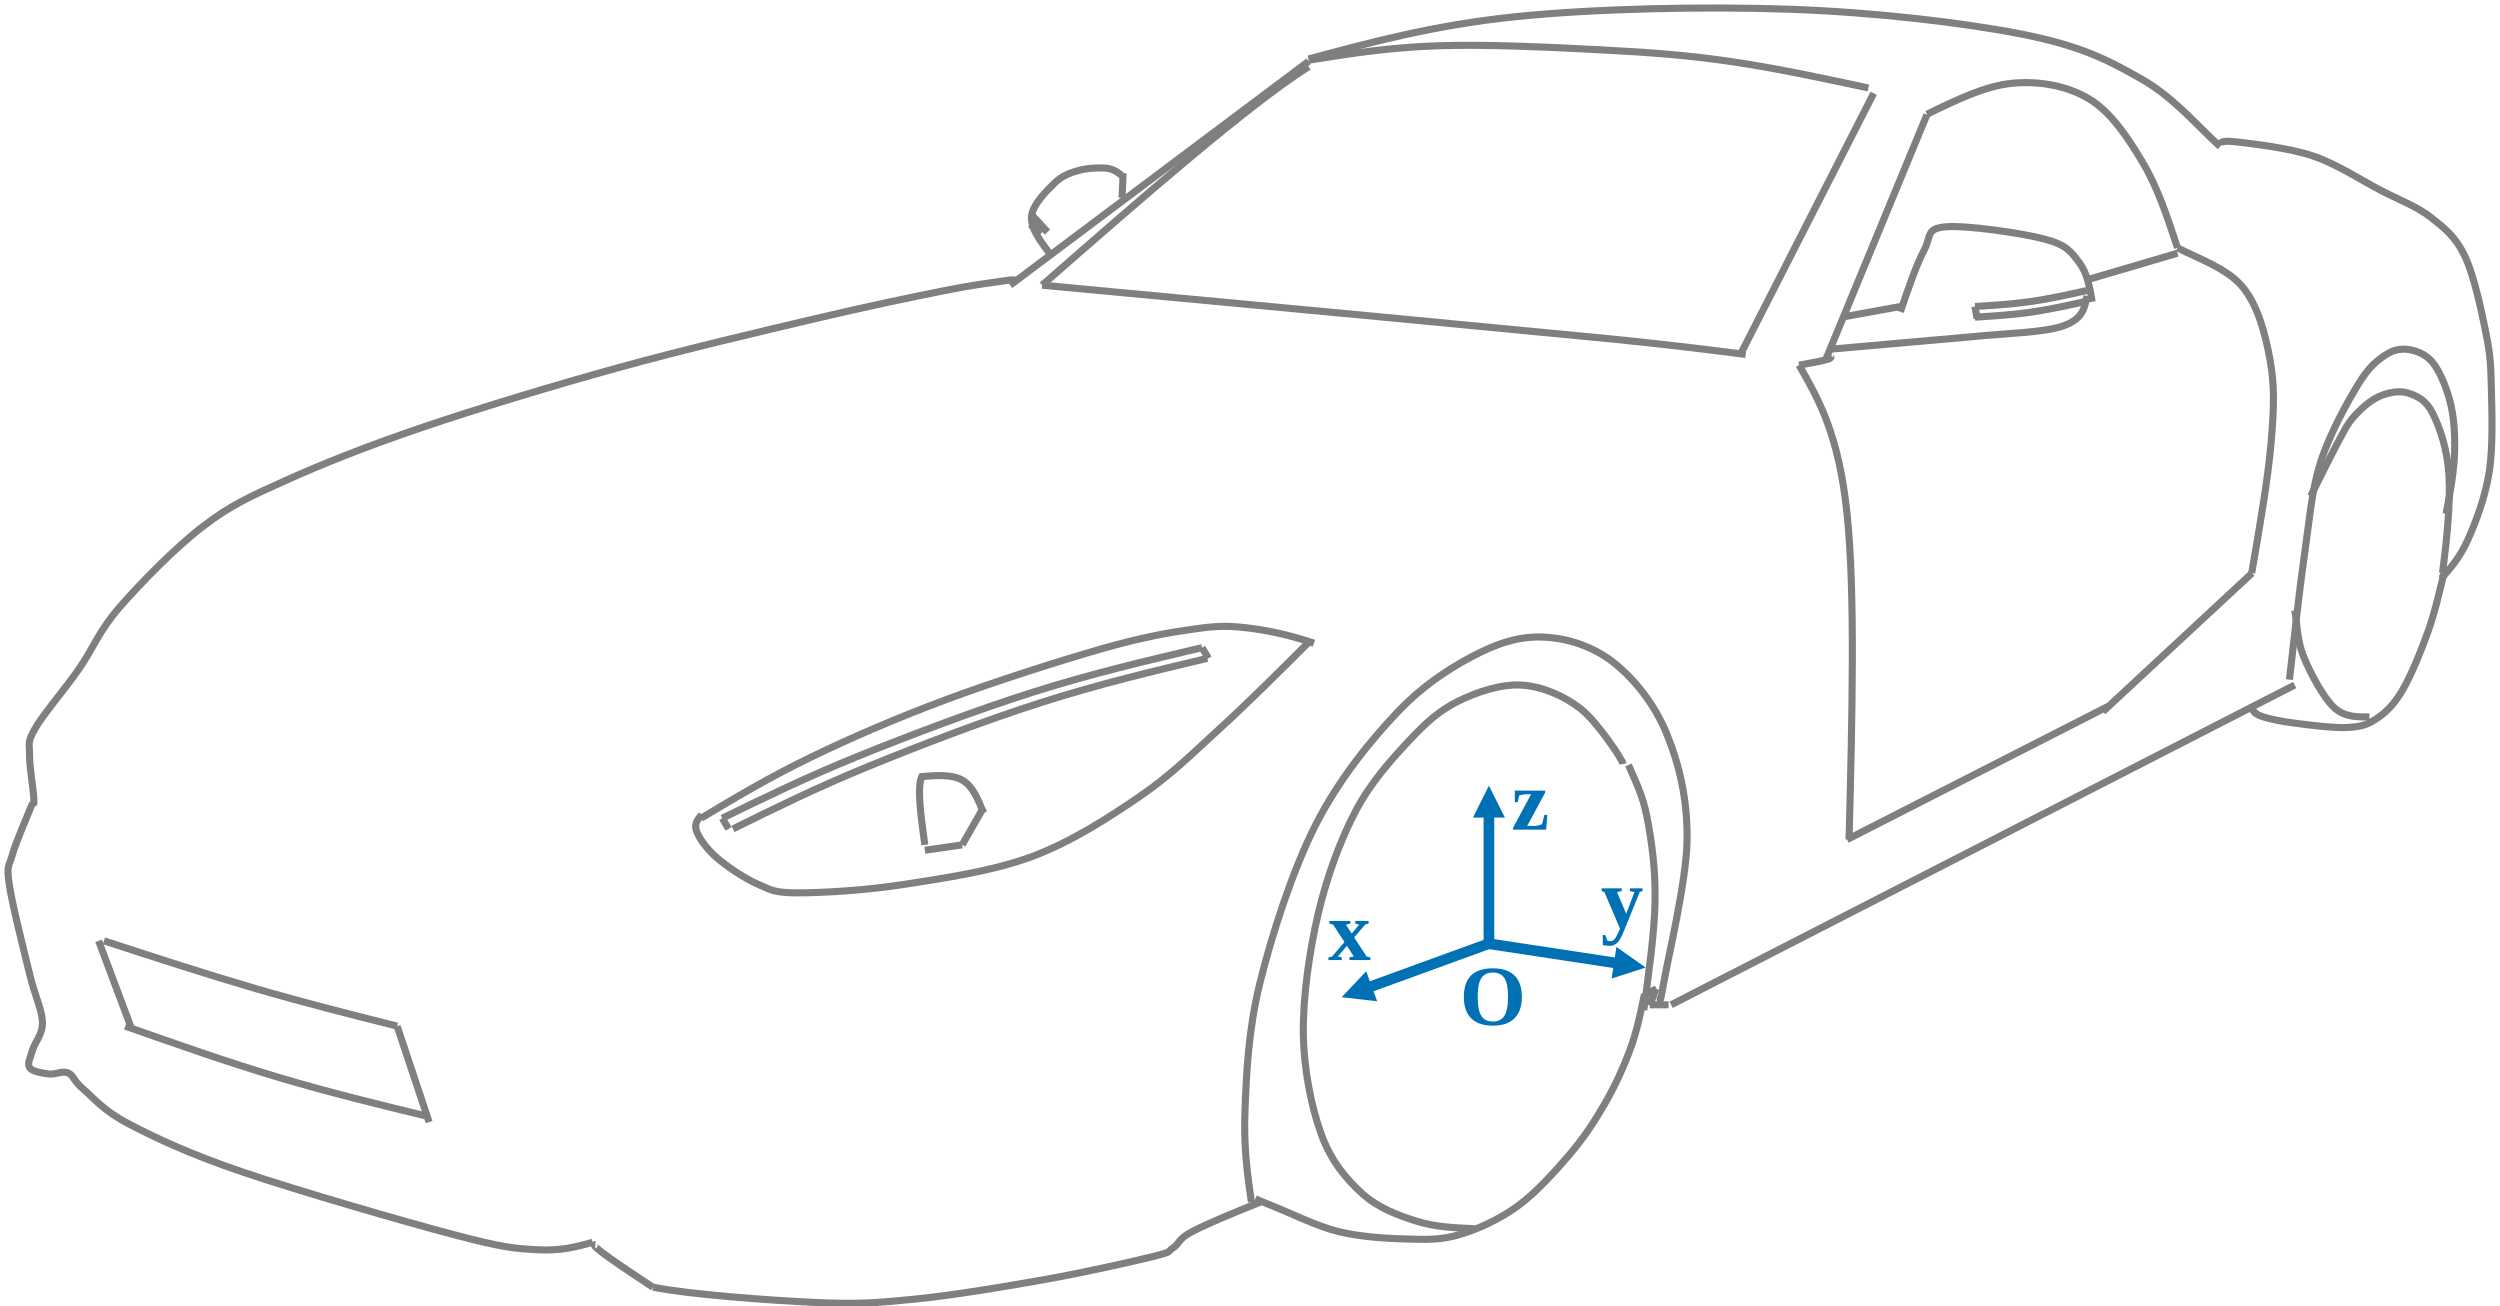
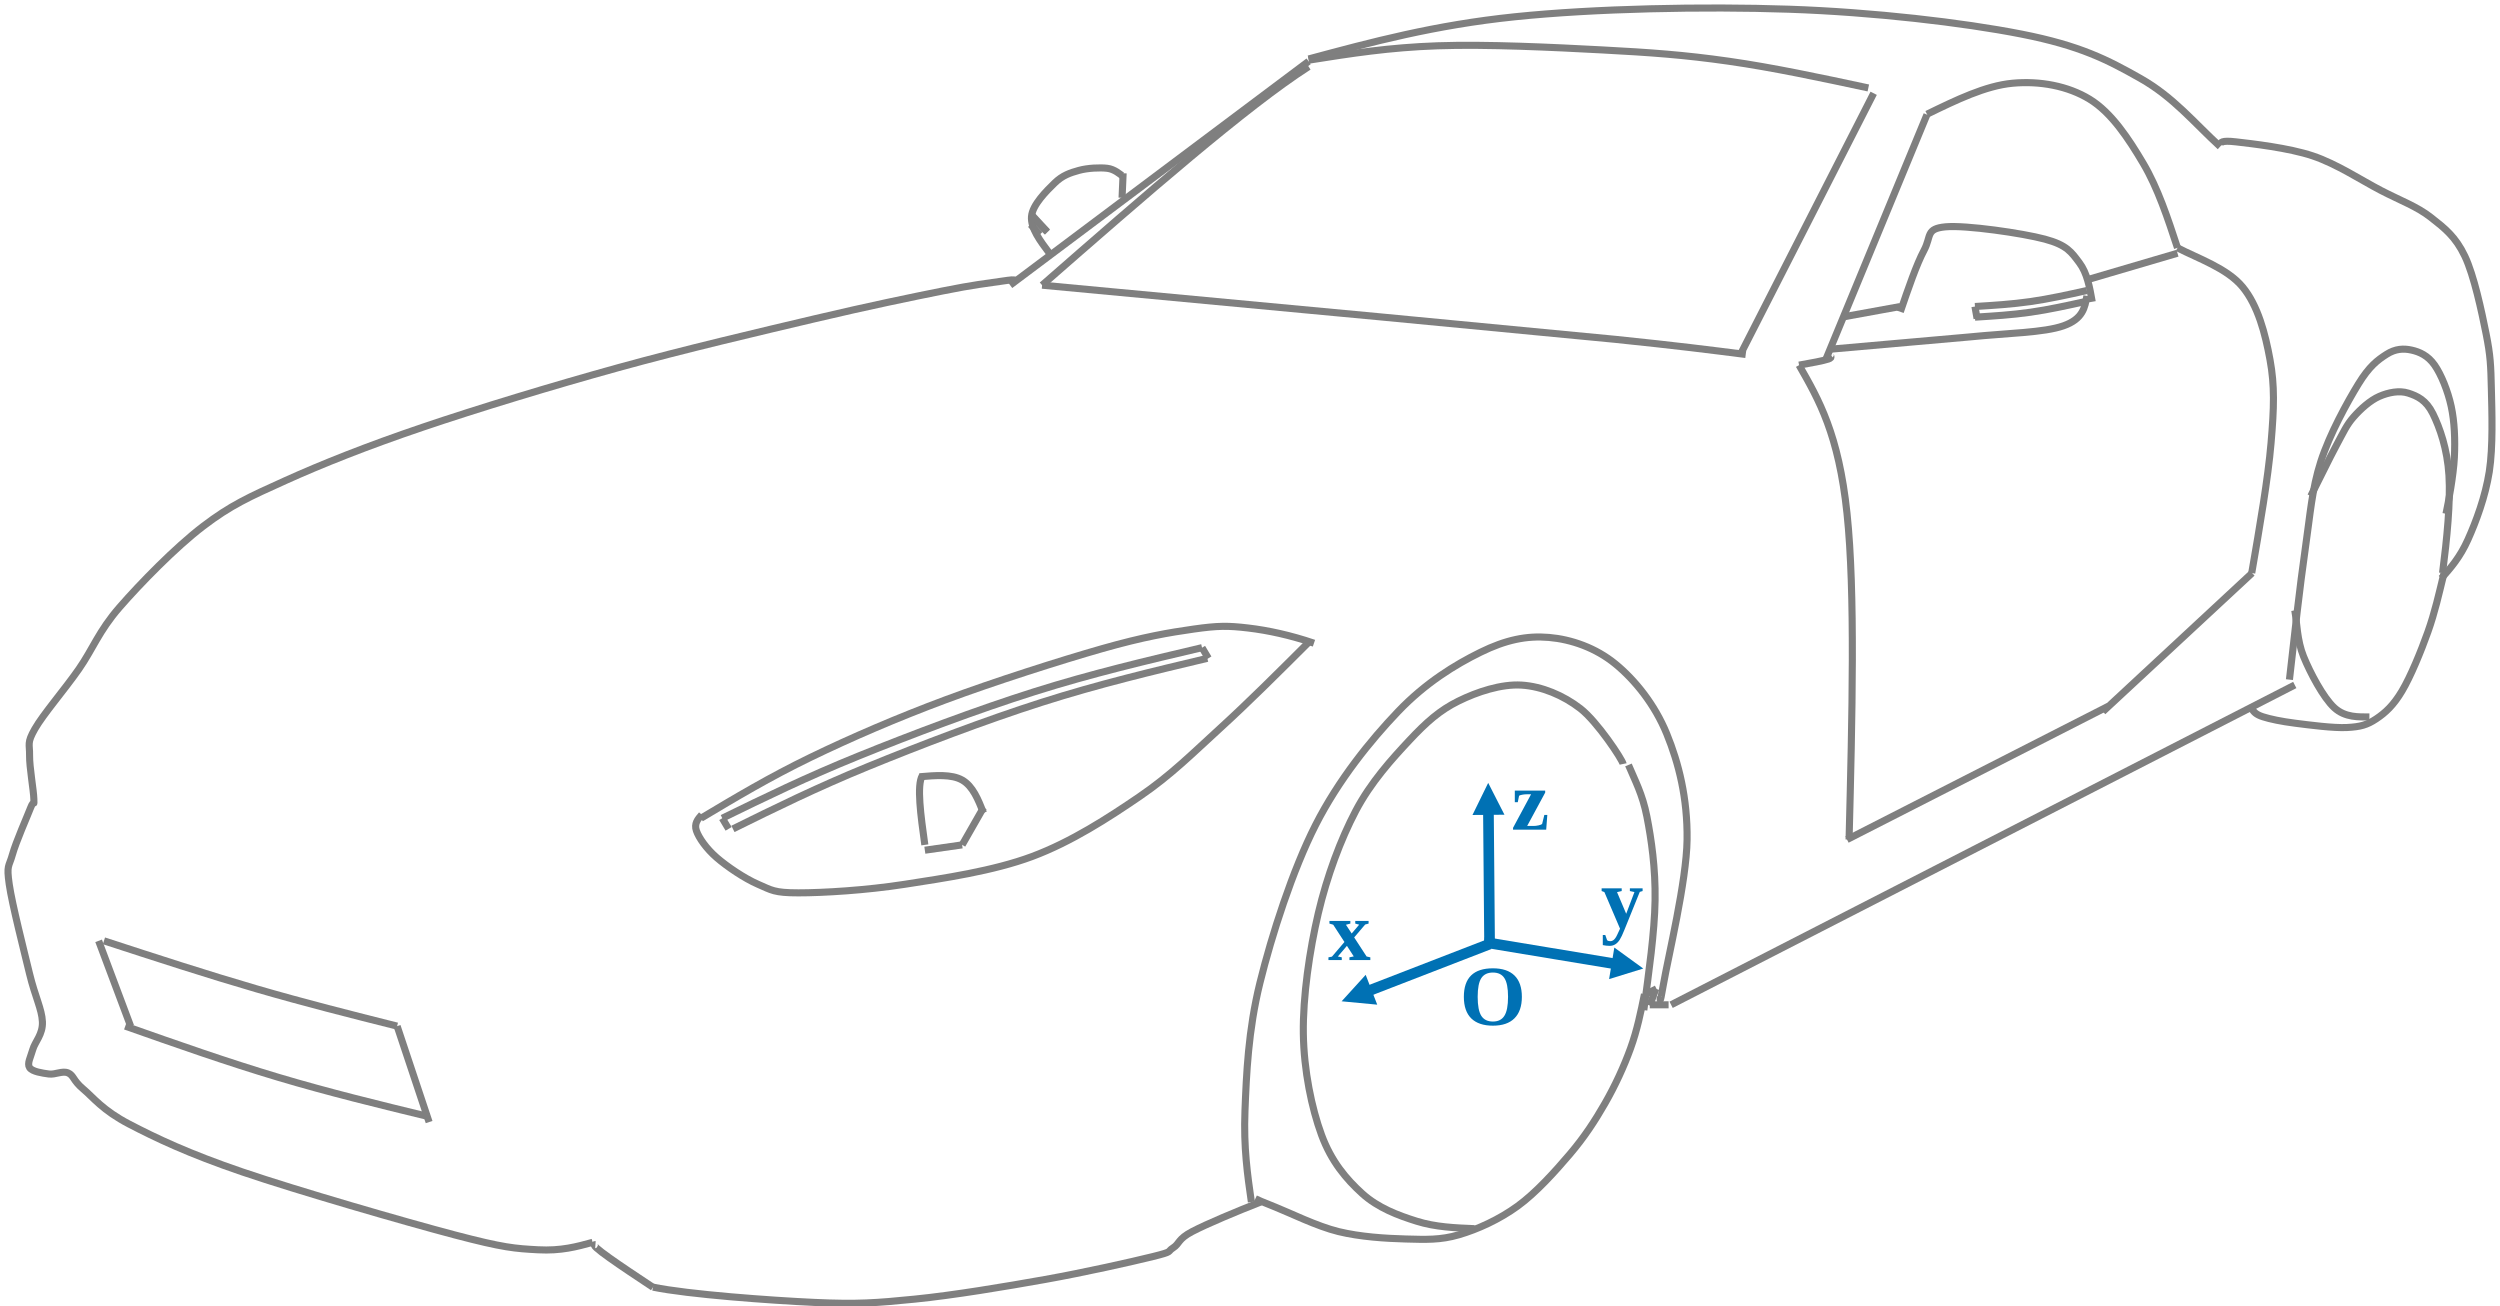
<svg xmlns="http://www.w3.org/2000/svg" width="100%" height="100%" viewBox="0 0 469 245" version="1.1" xml:space="preserve" style="fill-rule:evenodd;clip-rule:evenodd;stroke-miterlimit:8;">
  <g transform="matrix(1,0,0,1,-540,-350)">
    <path d="M651.178,583.061C648.216,583.877 645.253,584.693 640.936,584.46C636.618,584.227 634.51,584.093 625.272,581.662C616.035,579.23 595.685,573.334 585.511,569.87C575.336,566.405 569.211,563.474 564.224,560.876C559.237,558.277 557.497,555.879 555.589,554.28C553.681,552.681 553.849,551.749 552.778,551.282C551.706,550.816 550.368,551.649 549.163,551.482C547.958,551.316 546.05,551.049 545.548,550.283C545.046,549.517 545.749,548.318 546.151,546.885C546.552,545.453 548.058,544.054 547.958,541.689C547.858,539.324 546.586,536.992 545.548,532.695C544.511,528.398 542.268,519.637 541.733,515.906C541.197,512.175 541.666,512.708 542.335,510.31C543.004,507.912 545.08,503.248 545.749,501.516C546.418,499.784 546.385,501.549 546.351,499.917C546.318,498.285 545.515,493.921 545.548,491.723C545.582,489.524 545.013,489.424 546.552,486.726C548.092,484.028 552.142,479.331 554.786,475.534C557.43,471.736 558.534,468.405 562.417,463.942C566.299,459.478 572.893,452.716 578.08,448.752C583.268,444.788 586.682,443.256 593.543,440.158C600.404,437.06 608.839,433.695 619.248,430.165C629.657,426.634 643.714,422.37 655.997,418.972C668.28,415.574 682.806,412.177 692.947,409.778C703.089,407.38 711.054,405.748 716.845,404.582C722.635,403.416 725.413,403.116 727.689,402.783C729.965,402.45 730.065,402.45 730.5,402.583" style="fill:none;stroke:rgb(127,127,127);stroke-width:1.33px;" />
    <path d="M776.5,575.5C772.126,577.206 766.416,579.594 763.678,581.027C760.939,582.46 761.307,583.313 760.071,584.097C758.836,584.882 760.272,584.745 756.265,585.735C752.258,586.724 743.476,588.703 736.029,590.033C728.583,591.364 718.799,593.001 711.586,593.718C704.374,594.434 700.934,594.707 692.753,594.332C684.572,593.957 669.078,592.831 662.5,591.466" style="fill:none;stroke:rgb(127,127,127);stroke-width:1.33px;" />
    <path d="M662.5,591.5C656.401,587.448 650.303,583.397 651.703,583.502" style="fill:none;stroke:rgb(127,127,127);stroke-width:1.33px;" />
    <path d="M848.5,536.5C847.817,539.864 847.133,543.228 845.9,546.641C844.667,550.055 843,553.667 841.1,556.981C839.2,560.295 837.233,563.311 834.5,566.526C831.767,569.74 828.167,573.751 824.7,576.269C821.233,578.788 817.2,580.611 813.7,581.638C810.2,582.666 807.467,582.533 803.7,582.434C799.933,582.334 795.167,582.036 791.1,581.042C787.033,580.047 781.9,577.495 779.3,576.468C776.7,575.441 776.1,575.159 775.5,574.877" style="fill:none;stroke:rgb(127,127,127);stroke-width:1.33px;" />
    <path d="M853.5,538.5L970.5,478.5" style="fill:none;stroke:rgb(127,127,127);stroke-width:1.33px;" />
    <g transform="matrix(1,0,0,-1,848.5,536.64)">
      <path d="M0,0L2.26,1.14" style="fill:none;stroke:rgb(127,127,127);stroke-width:1.33px;" />
    </g>
    <g transform="matrix(-1,-8.74228e-08,-8.74228e-08,1,853.03,538.5)">
      <path d="M0,0L3.53,0" style="fill:none;stroke:rgb(127,127,127);stroke-width:1.33px;" />
    </g>
    <g transform="matrix(1,0,0,-1,849.5,538.64)">
      <path d="M0,0L1.13,3.14" style="fill:none;stroke:rgb(127,127,127);stroke-width:1.33px;" />
    </g>
    <path d="M998.5,457.5C997.556,461.374 996.781,464.879 995.466,468.569C994.152,472.259 992.23,476.921 990.612,479.638C988.994,482.355 987.478,483.73 985.758,484.871C984.039,486.011 982.826,486.347 980.298,486.481C977.77,486.615 973.219,486.011 970.59,485.676C967.961,485.34 965.871,484.904 964.523,484.468C963.174,484.032 962.837,483.546 962.5,483.06" style="fill:none;stroke:rgb(127,127,127);stroke-width:1.33px;" />
    <path d="M998.006,458.5C999.752,456.529 1001.5,454.557 1002.99,451.221C1004.49,447.885 1006.25,443.201 1006.99,438.483C1007.72,433.766 1007.48,427.228 1007.38,422.915C1007.28,418.602 1007.22,416.748 1006.39,412.603C1005.56,408.459 1004.13,401.685 1002.4,398.046C1000.67,394.407 998.638,392.823 996.01,390.767C993.383,388.712 990.323,387.633 986.632,385.712C982.94,383.792 978.384,380.759 973.861,379.242C969.338,377.726 962.387,376.951 959.493,376.614C956.6,376.277 956.55,376.749 956.5,377.221" style="fill:none;stroke:rgb(127,127,127);stroke-width:1.33px;" />
    <path d="M736.869,397.5C735.108,395.157 733.346,392.814 733.511,390.618C733.675,388.423 736.375,385.769 737.857,384.327C739.338,382.885 740.754,382.426 742.401,381.967C744.047,381.509 746.384,381.41 747.734,381.574C749.084,381.738 750.105,382.688 750.5,382.95" style="fill:none;stroke:rgb(127,127,127);stroke-width:1.33px;" />
    <path d="M816.61,580.5C812.948,580.35 809.286,580.2 805.774,579.1C802.263,578.001 798.518,576.601 795.541,573.902C792.565,571.202 789.756,567.903 787.917,562.904C786.077,557.905 784.606,550.84 784.506,543.909C784.405,536.977 785.676,528.279 787.315,521.314C788.953,514.349 791.495,507.517 794.337,502.118C797.18,496.72 801.16,492.354 804.37,488.922C807.58,485.489 810.088,483.256 813.6,481.523C817.111,479.79 821.626,478.291 825.438,478.524C829.251,478.757 833.297,480.457 836.474,482.923C839.651,485.389 844.316,492.437 844.5,493.321" style="fill:none;stroke:rgb(127,127,127);stroke-width:1.33px;" />
    <path d="M848.38,539.5C849.324,532.304 850.396,524.974 850.492,518.921C850.588,512.868 849.788,507.421 848.956,503.184C848.124,498.947 846.716,496.409 845.5,493.5" style="fill:none;stroke:rgb(127,127,127);stroke-width:1.33px;" />
    <path d="M774.761,575.5C774.025,570.383 773.289,565.266 773.556,558.41C773.824,551.554 774.159,543.307 776.368,534.365C778.577,525.423 782.493,513.235 786.811,504.756C791.128,496.277 797.119,488.891 802.274,483.493C807.428,478.094 813.018,474.683 817.737,472.365C822.456,470.046 826.372,469.218 830.59,469.582C834.807,469.947 839.359,471.537 843.041,474.55C846.722,477.564 850.438,482.168 852.68,487.666C854.923,493.164 856.596,499.722 856.496,507.538C856.396,515.354 852.915,529.662 852.078,534.564C851.241,539.466 851.475,536.948 851.475,536.948" style="fill:none;stroke:rgb(127,127,127);stroke-width:1.33px;" />
    <path d="M984.5,484.5C982.544,484.484 979.971,484.66 977.912,482.769C975.853,480.878 973.382,476.199 972.147,473.154C970.912,470.109 970.912,466.744 970.5,464.5" style="fill:none;stroke:rgb(127,127,127);stroke-width:1.33px;" />
    <path d="M969.5,477.5C970.479,468.742 971.458,459.984 972.437,453.17C973.416,446.356 973.71,441.802 975.374,436.617C977.038,431.432 980.367,425.416 982.423,422.059C984.479,418.702 986.045,417.539 987.709,416.475C989.373,415.411 990.907,415.345 992.408,415.677C993.909,416.01 995.476,416.708 996.716,418.469C997.956,420.231 999.228,423.355 999.848,426.247C1000.47,429.139 1000.6,432.463 1000.44,435.82C1000.27,439.177 999.343,444.179 998.869,446.389" style="fill:none;stroke:rgb(127,127,127);stroke-width:1.33px;" />
    <path d="M998.221,457.5C999.058,450.96 999.728,444.183 999.427,439.201C999.125,434.22 997.685,430.188 996.412,427.612C995.139,425.037 993.464,424.291 991.789,423.749C990.115,423.207 988.071,423.614 986.363,424.359C984.655,425.105 982.879,426.697 981.539,428.222C980.199,429.747 979.664,431.035 978.324,433.508C976.984,435.982 974.639,440.845 973.5,443.064" style="fill:none;stroke:rgb(127,127,127);stroke-width:1.33px;" />
    <path d="M886.5,507.5L935.5,482.5" style="fill:none;stroke:rgb(127,127,127);stroke-width:1.33px;" />
    <path d="M934.5,483.5L962.5,457.5" style="fill:none;stroke:rgb(127,127,127);stroke-width:1.33px;" />
    <path d="M962.423,457.5C963.949,448.654 965.475,439.807 966.047,433.14C966.619,426.472 966.746,422.379 965.856,417.494C964.966,412.608 963.599,407.327 960.707,403.828C957.814,400.329 952.362,398.497 948.5,396.5" style="fill:none;stroke:rgb(127,127,127);stroke-width:1.33px;" />
    <path d="M948.5,396.5C946.659,390.901 944.818,385.302 942.073,380.656C939.328,376.01 936.114,371.129 932.03,368.622C927.946,366.115 922.657,365.146 917.568,365.614C912.48,366.082 906.99,368.756 901.5,371.43" style="fill:none;stroke:rgb(127,127,127);stroke-width:1.33px;" />
    <path d="M882.5,417.5L901.5,371.5" style="fill:none;stroke:rgb(127,127,127);stroke-width:1.33px;" />
    <path d="M883.5,415.5L909.5,413.208C916.767,412.479 923.433,412.41 927.1,411.125C930.767,409.84 931.133,407.67 931.5,405.5" style="fill:none;stroke:rgb(127,127,127);stroke-width:1.33px;" />
    <path d="M896.5,408.5C898.017,404.058 899.534,399.616 900.95,396.958C902.365,394.299 901.219,392.9 904.994,392.551C908.77,392.201 919.421,393.74 923.601,394.859C927.781,395.978 928.59,397.307 930.073,399.266C931.556,401.225 932.028,403.918 932.5,406.611" style="fill:none;stroke:rgb(127,127,127);stroke-width:1.33px;" />
    <path d="M931.5,402.5L948.5,397.5" style="fill:none;stroke:rgb(127,127,127);stroke-width:1.33px;" />
    <path d="M735.5,403.5C754.7,386.717 773.9,369.933 785.5,362.5" style="fill:none;stroke:rgb(127,127,127);stroke-width:1.33px;" />
    <path d="M785.5,361.291C793.517,360.021 800.533,358.911 809.7,358.59C818.867,358.268 831.4,358.879 840.5,359.361C849.6,359.844 855.967,360.294 864.3,361.484C872.633,362.673 881.567,364.587 890.5,366.5" style="fill:none;stroke:rgb(127,127,127);stroke-width:1.33px;" />
    <path d="M866.5,416.5L891.5,367.5" style="fill:none;stroke:rgb(127,127,127);stroke-width:1.33px;" />
    <path d="M729.5,403.5L785.5,361.5" style="fill:none;stroke:rgb(127,127,127);stroke-width:1.33px;" />
    <path d="M956.5,377.5C951.634,373.052 947.764,368.233 941.552,364.715C935.341,361.198 930.226,358.56 919.231,356.395C908.236,354.23 891.428,352.269 875.584,351.727C859.74,351.186 839.178,351.592 824.164,353.148C809.15,354.704 797.325,357.883 785.5,361.062" style="fill:none;stroke:rgb(127,127,127);stroke-width:1.33px;" />
    <g transform="matrix(-1,-8.74228e-08,-8.74228e-08,1,750.7,382.5)">
      <path d="M0,0L0.2,4.6" style="fill:none;stroke:rgb(127,127,127);stroke-width:1.33px;" />
    </g>
    <path d="M910.5,407.5C913.95,407.288 917.4,407.077 920.9,406.577C924.4,406.077 927.95,405.289 931.5,404.5" style="fill:none;stroke:rgb(127,127,127);stroke-width:1.33px;" />
    <path d="M910.5,409.5C913.95,409.288 917.4,409.077 920.9,408.577C924.4,408.077 927.95,407.289 931.5,406.5" style="fill:none;stroke:rgb(127,127,127);stroke-width:1.33px;" />
    <path d="M736.436,393.455L733.563,390.335" style="fill:none;stroke:rgb(127,127,127);stroke-width:1.33px;" />
    <path d="M733.5,390.5L736.5,393.554" style="fill:none;stroke:rgb(127,127,127);stroke-width:1.33px;" />
    <path d="M671.5,503.5C677.956,499.642 684.411,495.784 692.064,492.079C699.718,488.374 708.303,484.669 717.42,481.27C726.538,477.871 739.016,473.894 746.769,471.685C754.522,469.475 759.38,468.659 763.939,468.014C768.498,467.368 770.362,467.368 774.122,467.81C777.882,468.251 782.108,469.169 786.5,470.665" style="fill:none;stroke:rgb(127,127,127);stroke-width:1.33px;" />
    <path d="M785.5,470.5C779.867,476.124 774.234,481.748 768.95,486.568C763.666,491.389 759.678,495.406 753.796,499.423C747.913,503.44 741.001,507.926 733.656,510.671C726.312,513.416 717.04,514.755 709.728,515.893C702.417,517.031 694.375,517.5 689.788,517.5C685.202,517.5 684.77,516.998 682.211,515.893C679.652,514.789 676.362,512.546 674.435,510.872C672.507,509.198 671.111,507.19 670.646,505.85C670.181,504.511 670.912,503.674 671.643,502.838" style="fill:none;stroke:rgb(127,127,127);stroke-width:1.33px;" />
    <path d="M886.887,507.5C887.474,484.31 888.061,461.121 886.496,446.287C884.932,431.454 881.216,424.977 877.5,418.5" style="fill:none;stroke:rgb(127,127,127);stroke-width:1.33px;" />
    <path d="M877.5,418.5C879.761,418.095 882.023,417.691 883.009,417.357C883.995,417.024 883.145,416.691 883.417,416.5" style="fill:none;stroke:rgb(127,127,127);stroke-width:1.33px;" />
    <path d="M885.5,409.5L896.5,407.5" style="fill:none;stroke:rgb(127,127,127);stroke-width:1.33px;" />
    <path d="M735.5,403.5L798.386,409.391L842.989,413.656C854.508,414.841 861.004,415.671 867.5,416.5" style="fill:none;stroke:rgb(127,127,127);stroke-width:1.33px;" />
    <path d="M910.5,407.5L910.9,409.755" style="fill:none;stroke:rgb(127,127,127);stroke-width:1.33px;" />
    <path d="M735.074,393.99L733.351,392.118" style="fill:none;stroke:rgb(127,127,127);stroke-width:1.33px;" />
    <path d="M677.5,505.5C685.315,501.643 693.13,497.785 702.786,493.827C712.443,489.869 724.821,485.139 735.44,481.752C746.059,478.364 756.279,475.932 766.5,473.5" style="fill:none;stroke:rgb(127,127,127);stroke-width:1.33px;" />
    <path d="M675.5,503.5C683.403,499.643 691.305,495.785 701.071,491.827C710.836,487.869 723.352,483.139 734.091,479.752C744.829,476.364 755.164,473.932 765.5,471.5" style="fill:none;stroke:rgb(127,127,127);stroke-width:1.33px;" />
    <path d="M766.688,473.491L765.5,471.5" style="fill:none;stroke:rgb(127,127,127);stroke-width:1.33px;" />
    <path d="M676.688,505.491L675.5,503.5" style="fill:none;stroke:rgb(127,127,127);stroke-width:1.33px;" />
    <path d="M713.5,508.5C712.728,502.922 711.956,497.343 713.025,495.5" style="fill:none;stroke:rgb(127,127,127);stroke-width:1.33px;" />
    <path d="M713.5,509.5L720.5,508.5" style="fill:none;stroke:rgb(127,127,127);stroke-width:1.33px;" />
    <path d="M720.5,508.5L724.5,501.5" style="fill:none;stroke:rgb(127,127,127);stroke-width:1.33px;" />
    <path d="M724.5,502.5C723.5,499.984 722.5,497.467 720.5,496.337C718.5,495.207 715.5,495.464 712.5,495.721" style="fill:none;stroke:rgb(127,127,127);stroke-width:1.33px;" />
    <path d="M620.5,560.5L614.5,542.5" style="fill:none;stroke:rgb(127,127,127);stroke-width:1.33px;" />
    <path d="M564.5,542.5L558.5,526.5" style="fill:none;stroke:rgb(127,127,127);stroke-width:1.33px;" />
    <path d="M559.5,526.5C569.217,529.667 578.933,532.833 588.1,535.5C597.267,538.167 605.883,540.333 614.5,542.5" style="fill:none;stroke:rgb(127,127,127);stroke-width:1.33px;" />
    <path d="M563.5,542.5C573.1,545.883 582.701,549.267 592.201,552.1C601.701,554.933 611.1,557.217 620.5,559.5" style="fill:none;stroke:rgb(127,127,127);stroke-width:1.33px;" />
    <g id="Coordinate-system" transform="matrix(1,0,0,1,-11.5628,177.77)">
-       <g id="double-arrow-blue" transform="matrix(3.08127e-17,-0.0509996,1,-4.58879e-17,354.005,370.548)">
-         <g transform="matrix(-8.9977e-16,1,-19.608,6.04175e-16,3888.63,197.557)">
-           <path d="M276.323,153.382L279.323,147.382L282.323,153.382L276.323,153.382Z" style="fill:rgb(0,113,180);" />
-           <path d="M279.323,177.611L279.323,152.182" style="fill:none;stroke:rgb(0,113,180);stroke-width:2px;stroke-linejoin:round;stroke-miterlimit:1.5;" />
+       <g id="arrow-blue" transform="matrix(-0.843561,0,0,1,1347.41,-157.646)">
+         <g transform="matrix(-1.18545,0,0,1,943.435,329.876)">
+           <path d="M276.234,152.892L279.183,146.867L282.234,152.841L276.234,152.892Z" style="fill:rgb(0,113,180);" />
+           <path d="M279.443,177.1C279.443,177.1 279.297,160.195 279.224,151.667" style="fill:none;stroke:rgb(0,113,180);stroke-width:2px;stroke-linejoin:round;stroke-miterlimit:1.5;" />
        </g>
      </g>
-       <g id="double-arrow-blue1" transform="matrix(-0.0479239,0.0174429,-0.34202,-0.939693,1014.22,790.005)">
-         <g transform="matrix(-18.4255,-0.34202,6.70633,-0.939693,4381.63,738.756)">
-           <path d="M258.352,187.843L251.687,187.076L256.3,182.205L258.352,187.843Z" style="fill:rgb(0,113,180);" />
-           <path d="M280.093,176.737C280.093,176.737 264.211,182.518 256.198,185.434" style="fill:none;stroke:rgb(0,113,180);stroke-width:2px;stroke-linejoin:round;stroke-miterlimit:1.5;" />
+       <g id="arrow-blue1" transform="matrix(0.218429,0.814791,0.965894,-0.258937,207.604,-18.1841)">
+         <g transform="matrix(0.306957,0.965894,1.14502,-0.258937,323.609,282.922)">
+           <path d="M258.368,188.474L251.69,187.843L256.203,182.879L258.368,188.474Z" style="fill:rgb(0,113,180);" />
+           <path d="M279.443,177.1C279.443,177.1 264.017,183.071 256.166,186.11" style="fill:none;stroke:rgb(0,113,180);stroke-width:2px;stroke-linejoin:round;stroke-miterlimit:1.5;" />
        </g>
      </g>
-       <g id="double-arrow-blue2" transform="matrix(0.0508135,0.00435279,-0.0853495,0.996351,850.925,-127.637)">
-         <g transform="matrix(19.5365,-0.0853495,1.67353,0.996351,-5346.64,324.323)">
-           <path d="M303.24,177.643L308.722,181.51L302.339,183.575L303.24,177.643Z" style="fill:rgb(0,113,180);" />
-           <path d="M279.293,177.041C279.293,177.041 295.652,179.525 303.976,180.79" style="fill:none;stroke:rgb(0,113,180);stroke-width:2px;stroke-linejoin:round;stroke-miterlimit:1.5;" />
+       <g id="arrow-blue2" transform="matrix(-0.830817,-0.146079,-0.173169,0.984892,1427.32,-60.7392)">
+         <g transform="matrix(-1.16754,-0.173169,-0.205284,0.984892,974.66,381.104)">
+           <path d="M302.85,177.76L308.28,181.7L301.87,183.68L302.85,177.76Z" style="fill:rgb(0,113,180);" />
+           <path d="M278.401,176.753C278.401,176.753 295.119,179.521 303.544,180.916" style="fill:none;stroke:rgb(0,113,180);stroke-width:2px;stroke-linejoin:round;stroke-miterlimit:1.5;" />
        </g>
      </g>
      <g transform="matrix(1,0,0,1,800.716,352.34)">
-         <g transform="matrix(16,0,0,16,8,0)">
-                 </g>
        <text x="0px" y="0px" style="font-family:'TimesNewRomanPS-BoldMT', 'Times New Roman';font-weight:700;font-size:16px;fill:rgb(0,113,180);">x</text>
      </g>
      <g transform="matrix(1.11514,0,0,1.11514,835.096,327.877)">
-         <g transform="matrix(14.348,0,0,14.348,6.36831,0)">
-                 </g>
        <text x="0px" y="0px" style="font-family:'TimesNewRomanPS-BoldMT', 'Times New Roman';font-weight:700;font-size:14.348px;fill:rgb(0,113,180);">z</text>
      </g>
      <g transform="matrix(1,0,0,1,851.872,346.219)">
-         <g transform="matrix(16,0,0,16,8,0)">
-                 </g>
        <text x="0px" y="0px" style="font-family:'TimesNewRomanPS-BoldMT', 'Times New Roman';font-weight:700;font-size:16px;fill:rgb(0,113,180);">y</text>
      </g>
      <g transform="matrix(1.12889,0,0,1.12889,825.406,364.487)">
        <text x="0px" y="0px" style="font-family:'TimesNewRomanPS-BoldMT', 'Times New Roman';font-weight:700;font-size:14.173px;fill:rgb(0,113,180);">O</text>
      </g>
    </g>
  </g>
</svg>
